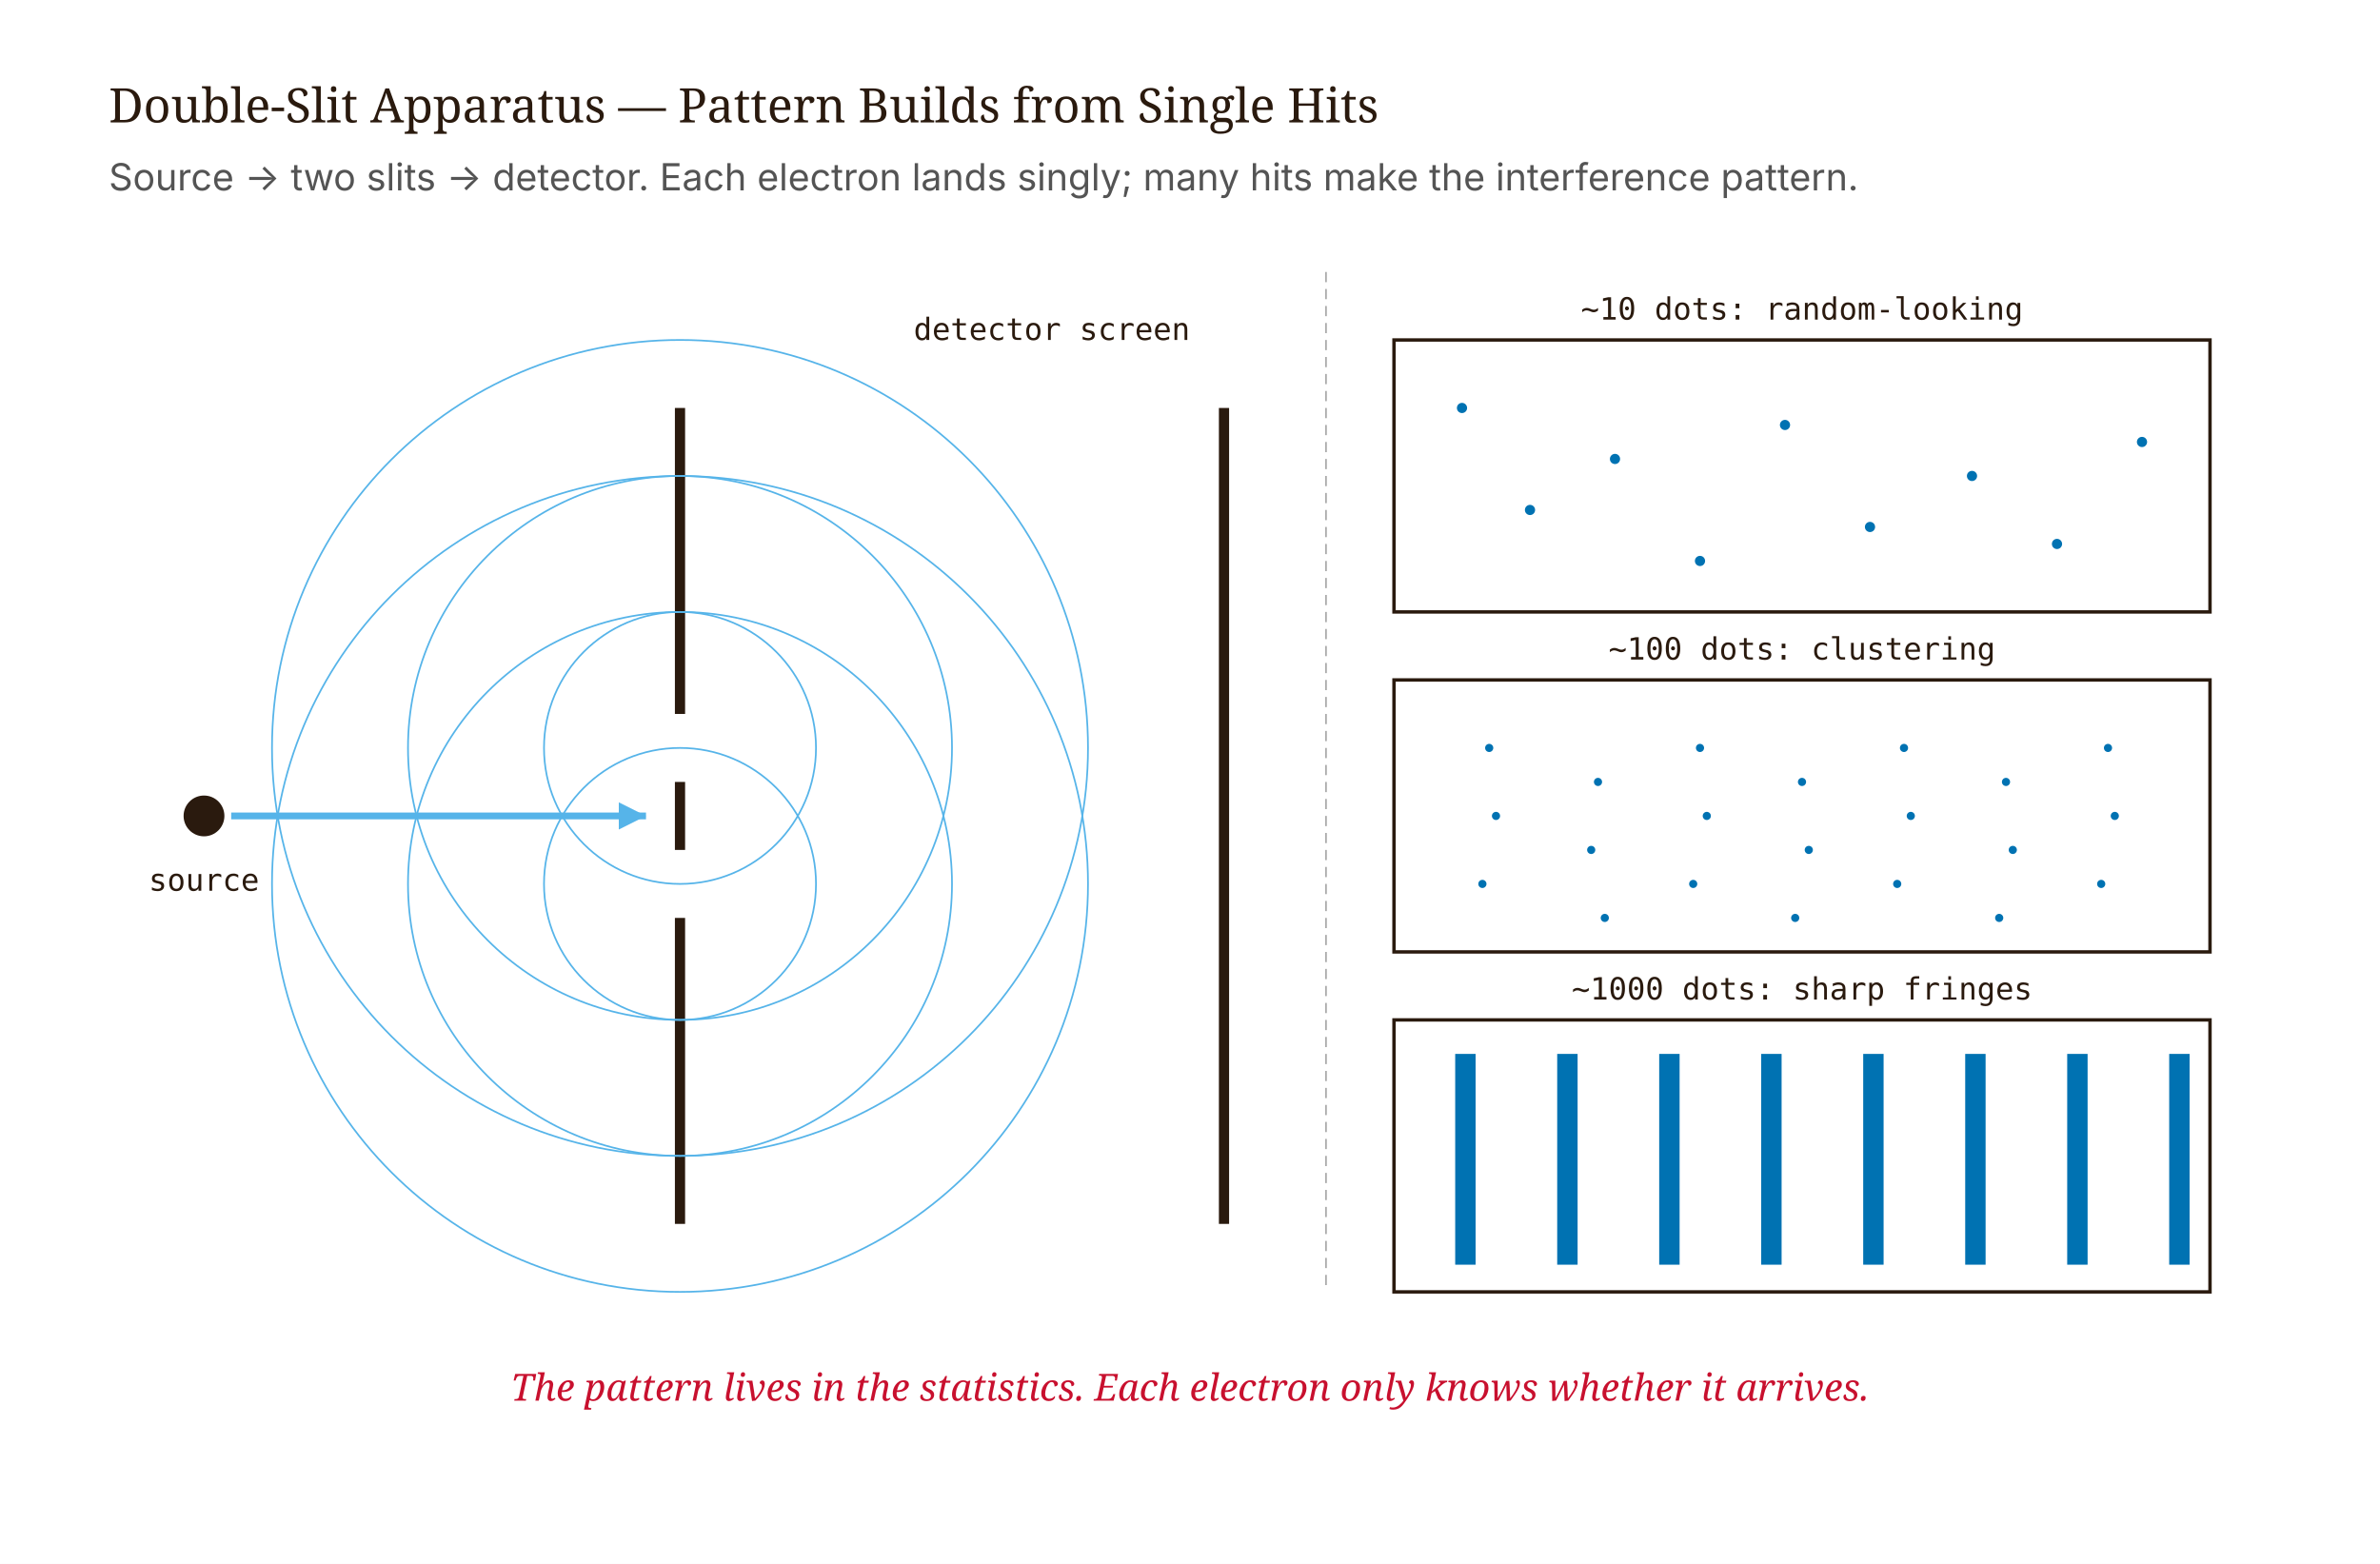
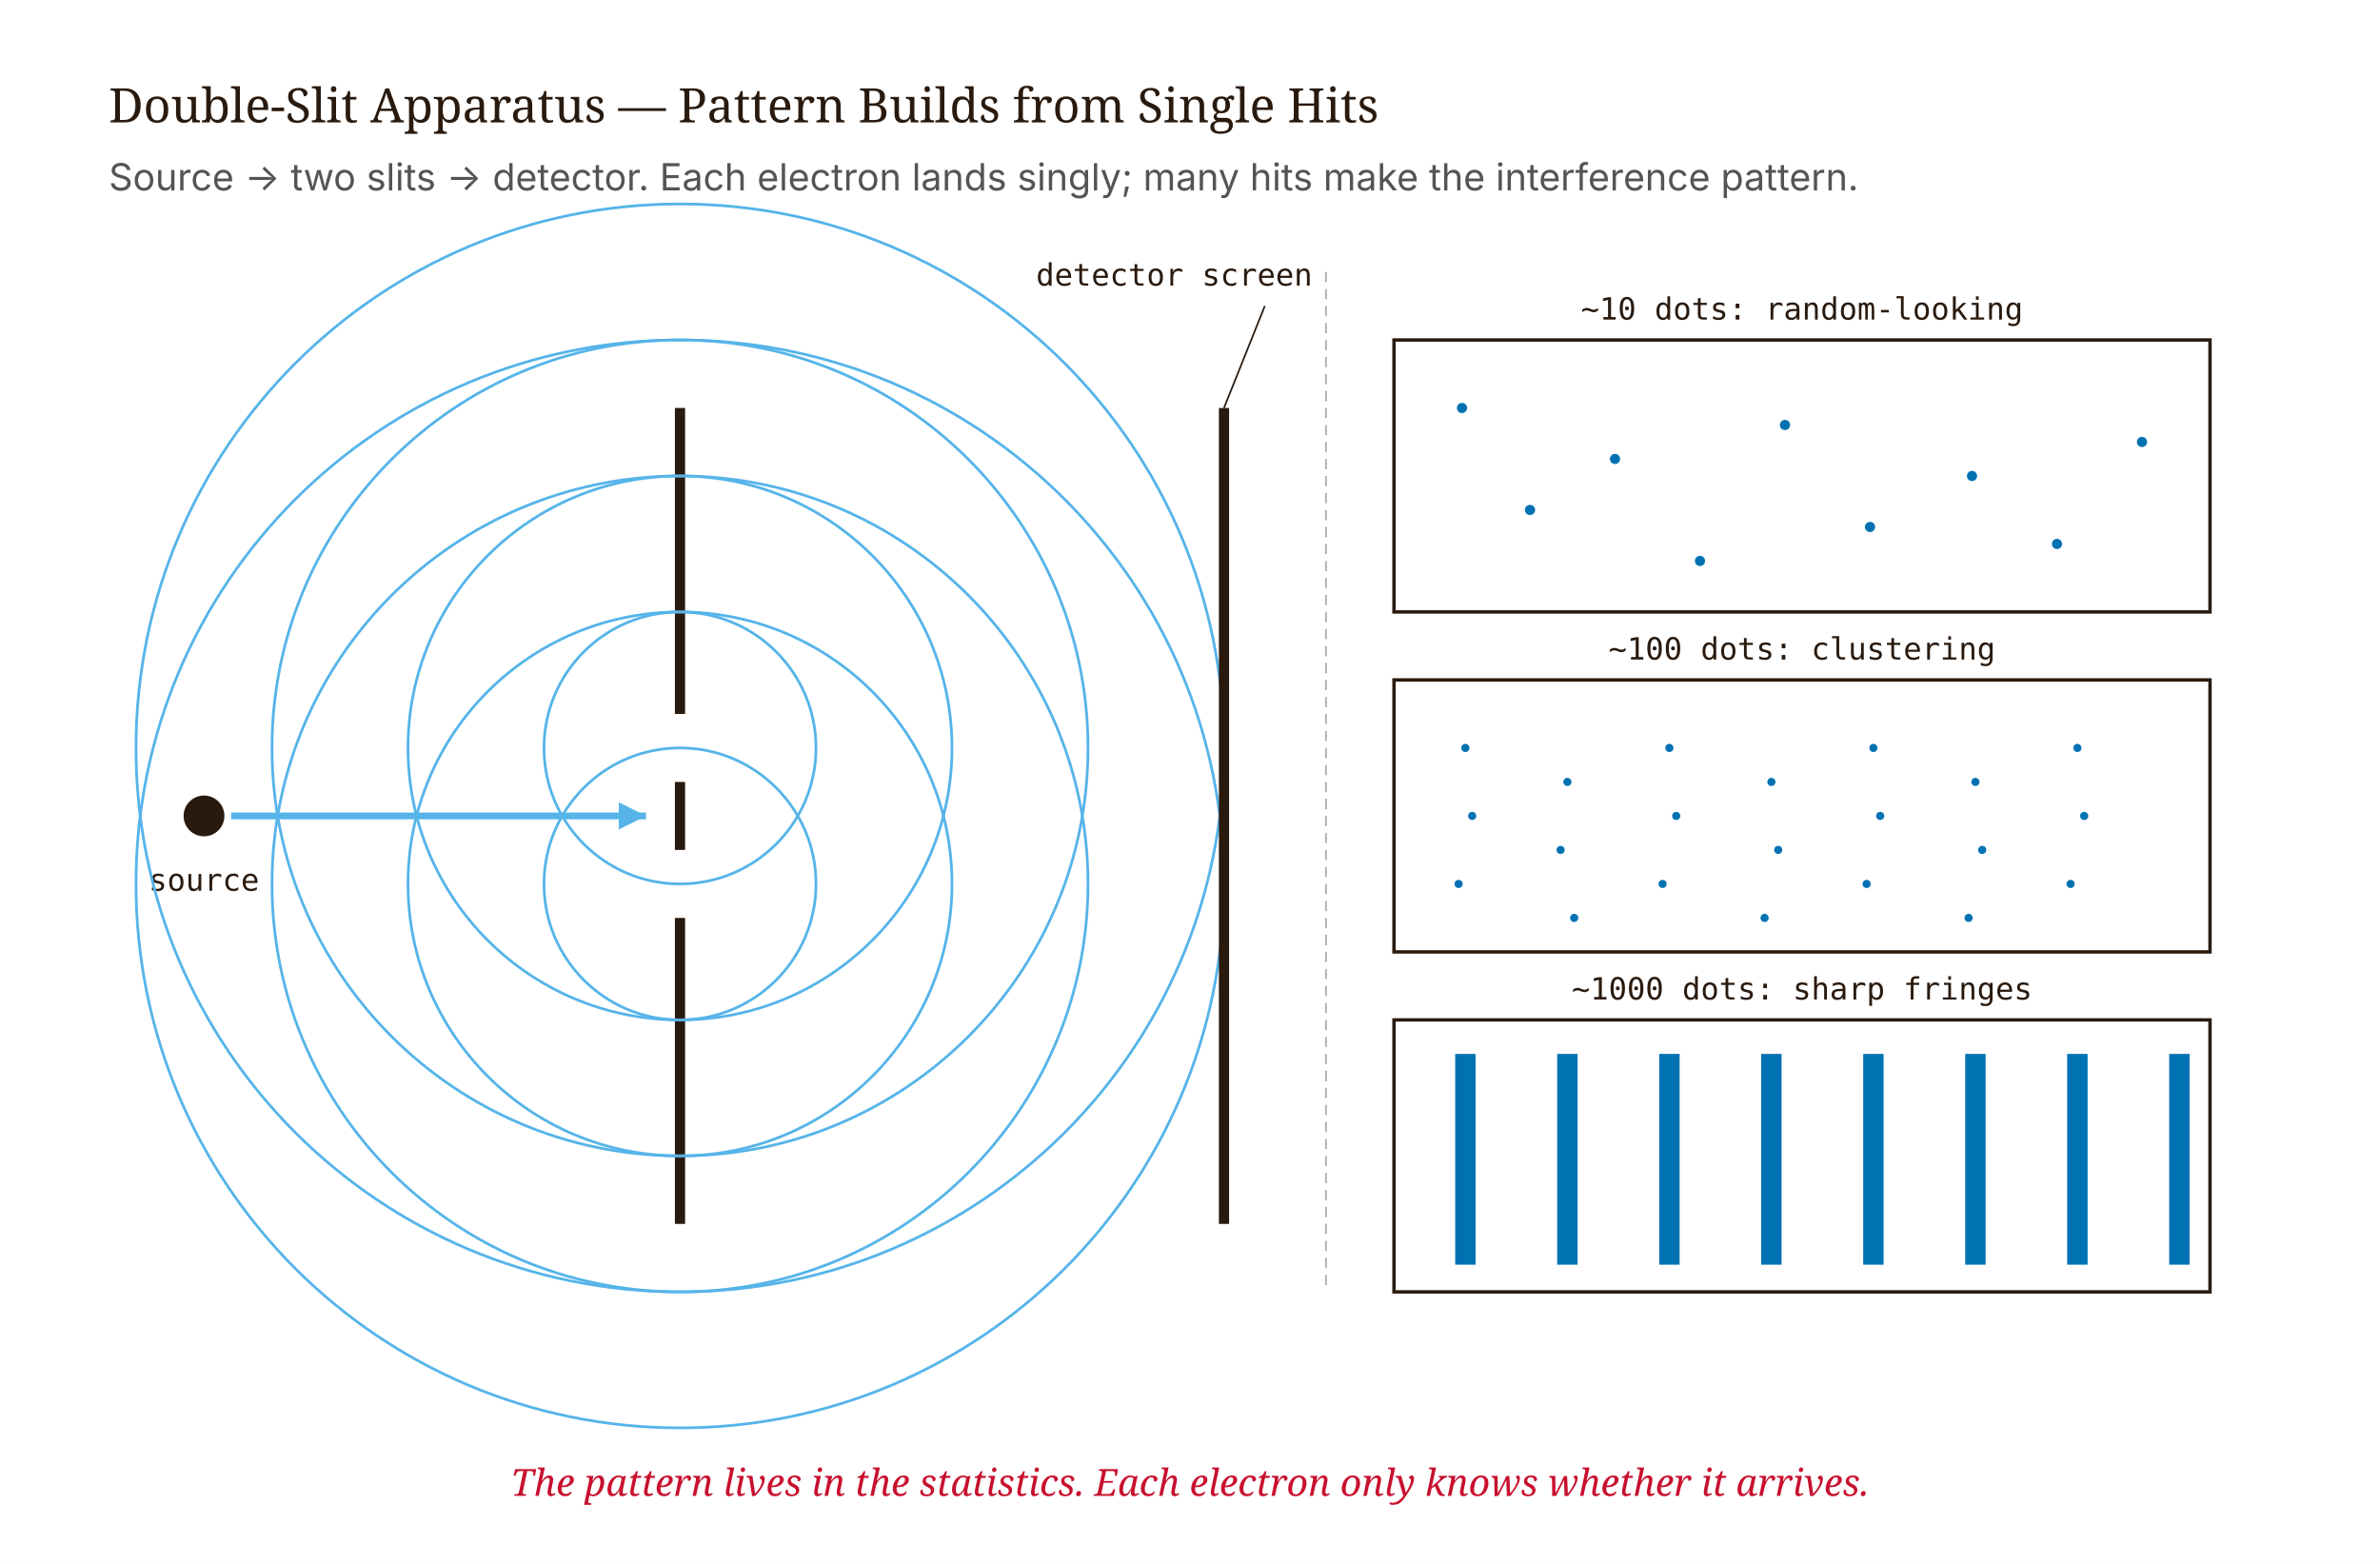
<svg xmlns="http://www.w3.org/2000/svg" viewBox="0 0 700 460" role="img" aria-labelledby="fig-title">
  <rect x="0" y="0" width="700" height="460" fill="#FFFFFF" />
  <text x="32" y="36" font-family="'EB Garamond', Georgia, serif" font-size="14" fill="#2a1a0e">Double-Slit Apparatus — Pattern Builds from Single Hits</text>
  <text x="32" y="56" font-family="'Inter', sans-serif" font-size="11" fill="#545454">Source → two slits → detector. Each electron lands singly; many hits make the interference pattern.</text>
  <circle cx="60" cy="240" r="6" fill="#2a1a0e" />
  <text x="60" y="262" text-anchor="middle" font-family="'JetBrains Mono', monospace" font-size="9" fill="#2a1a0e">source</text>
  <line x1="68" y1="240" x2="190" y2="240" stroke="#56B4E9" stroke-width="2" />
  <polygon points="190,240 182,236 182,244" fill="#56B4E9" />
  <line x1="200" y1="120" x2="200" y2="210" stroke="#2a1a0e" stroke-width="3" />
  <line x1="200" y1="230" x2="200" y2="250" stroke="#2a1a0e" stroke-width="3" />
  <line x1="200" y1="270" x2="200" y2="360" stroke="#2a1a0e" stroke-width="3" />
-   <g stroke="#56B4E9" stroke-width="0.5" fill="none">
+   <g stroke="#56B4E9" stroke-width="0.8" fill="none">
    <circle cx="200" cy="220" r="40" />
    <circle cx="200" cy="220" r="80" />
    <circle cx="200" cy="220" r="120" />
+     <circle cx="200" cy="220" r="160" />
    <circle cx="200" cy="260" r="40" />
    <circle cx="200" cy="260" r="80" />
    <circle cx="200" cy="260" r="120" />
+     <circle cx="200" cy="260" r="160" />
  </g>
  <line x1="360" y1="120" x2="360" y2="360" stroke="#2a1a0e" stroke-width="3" />
-   <text x="350" y="100" text-anchor="end" font-family="'JetBrains Mono', monospace" font-size="9" fill="#2a1a0e">detector screen</text>
+   <text x="386" y="84" text-anchor="end" font-family="'JetBrains Mono', monospace" font-size="9" fill="#2a1a0e">detector screen</text>
+   <line x1="360" y1="120" x2="372" y2="90" stroke="#2a1a0e" stroke-width="0.5" />
  <line x1="390" y1="80" x2="390" y2="380" stroke="#aaa" stroke-width="0.5" stroke-dasharray="3 2" />
  <rect x="410" y="100" width="240" height="80" fill="#FFFFFF" stroke="#2a1a0e" stroke-width="1" />
  <text x="530" y="94" text-anchor="middle" font-family="'JetBrains Mono', monospace" font-size="9" fill="#2a1a0e">~10 dots: random-looking</text>
  <g fill="#0072B2">
    <circle cx="430" cy="120" r="1.5" />
    <circle cx="450" cy="150" r="1.5" />
    <circle cx="475" cy="135" r="1.5" />
    <circle cx="500" cy="165" r="1.5" />
    <circle cx="525" cy="125" r="1.5" />
    <circle cx="550" cy="155" r="1.5" />
    <circle cx="580" cy="140" r="1.5" />
    <circle cx="605" cy="160" r="1.5" />
    <circle cx="630" cy="130" r="1.5" />
  </g>
  <rect x="410" y="200" width="240" height="80" fill="#FFFFFF" stroke="#2a1a0e" stroke-width="1" />
  <text x="530" y="194" text-anchor="middle" font-family="'JetBrains Mono', monospace" font-size="9" fill="#2a1a0e">~100 dots: clustering</text>
  <g fill="#0072B2">
-     <circle cx="438" cy="220" r="1.2" />
-     <circle cx="440" cy="240" r="1.2" />
-     <circle cx="436" cy="260" r="1.2" />
-     <circle cx="470" cy="230" r="1.2" />
-     <circle cx="468" cy="250" r="1.2" />
-     <circle cx="472" cy="270" r="1.2" />
-     <circle cx="500" cy="220" r="1.2" />
-     <circle cx="502" cy="240" r="1.2" />
-     <circle cx="498" cy="260" r="1.2" />
-     <circle cx="530" cy="230" r="1.2" />
-     <circle cx="532" cy="250" r="1.2" />
-     <circle cx="528" cy="270" r="1.2" />
-     <circle cx="560" cy="220" r="1.2" />
-     <circle cx="562" cy="240" r="1.2" />
-     <circle cx="558" cy="260" r="1.2" />
-     <circle cx="590" cy="230" r="1.2" />
-     <circle cx="592" cy="250" r="1.2" />
-     <circle cx="588" cy="270" r="1.2" />
-     <circle cx="620" cy="220" r="1.2" />
-     <circle cx="622" cy="240" r="1.2" />
-     <circle cx="618" cy="260" r="1.2" />
+     <circle cx="431" cy="220" r="1.2" />
+     <circle cx="433" cy="240" r="1.2" />
+     <circle cx="429" cy="260" r="1.2" />
+     <circle cx="461" cy="230" r="1.2" />
+     <circle cx="459" cy="250" r="1.2" />
+     <circle cx="463" cy="270" r="1.2" />
+     <circle cx="491" cy="220" r="1.2" />
+     <circle cx="493" cy="240" r="1.2" />
+     <circle cx="489" cy="260" r="1.2" />
+     <circle cx="521" cy="230" r="1.2" />
+     <circle cx="523" cy="250" r="1.2" />
+     <circle cx="519" cy="270" r="1.2" />
+     <circle cx="551" cy="220" r="1.2" />
+     <circle cx="553" cy="240" r="1.2" />
+     <circle cx="549" cy="260" r="1.2" />
+     <circle cx="581" cy="230" r="1.2" />
+     <circle cx="583" cy="250" r="1.2" />
+     <circle cx="579" cy="270" r="1.2" />
+     <circle cx="611" cy="220" r="1.2" />
+     <circle cx="613" cy="240" r="1.2" />
+     <circle cx="609" cy="260" r="1.2" />
  </g>
  <rect x="410" y="300" width="240" height="80" fill="#FFFFFF" stroke="#2a1a0e" stroke-width="1" />
  <text x="530" y="294" text-anchor="middle" font-family="'JetBrains Mono', monospace" font-size="9" fill="#2a1a0e">~1000 dots: sharp fringes</text>
  <g fill="#0072B2">
    <rect x="428" y="310" width="6" height="62" />
    <rect x="458" y="310" width="6" height="62" />
    <rect x="488" y="310" width="6" height="62" />
    <rect x="518" y="310" width="6" height="62" />
    <rect x="548" y="310" width="6" height="62" />
    <rect x="578" y="310" width="6" height="62" />
    <rect x="608" y="310" width="6" height="62" />
    <rect x="638" y="310" width="6" height="62" />
  </g>
-   <text x="350" y="412" text-anchor="middle" font-family="'EB Garamond', Georgia, serif" font-size="11" fill="#C8102E" font-style="italic">The pattern lives in the statistics. Each electron only knows whether it arrives.</text>
+   <text x="350" y="440" text-anchor="middle" font-family="'EB Garamond', Georgia, serif" font-size="11" fill="#C8102E" font-style="italic">The pattern lives in the statistics. Each electron only knows whether it arrives.</text>
</svg>
